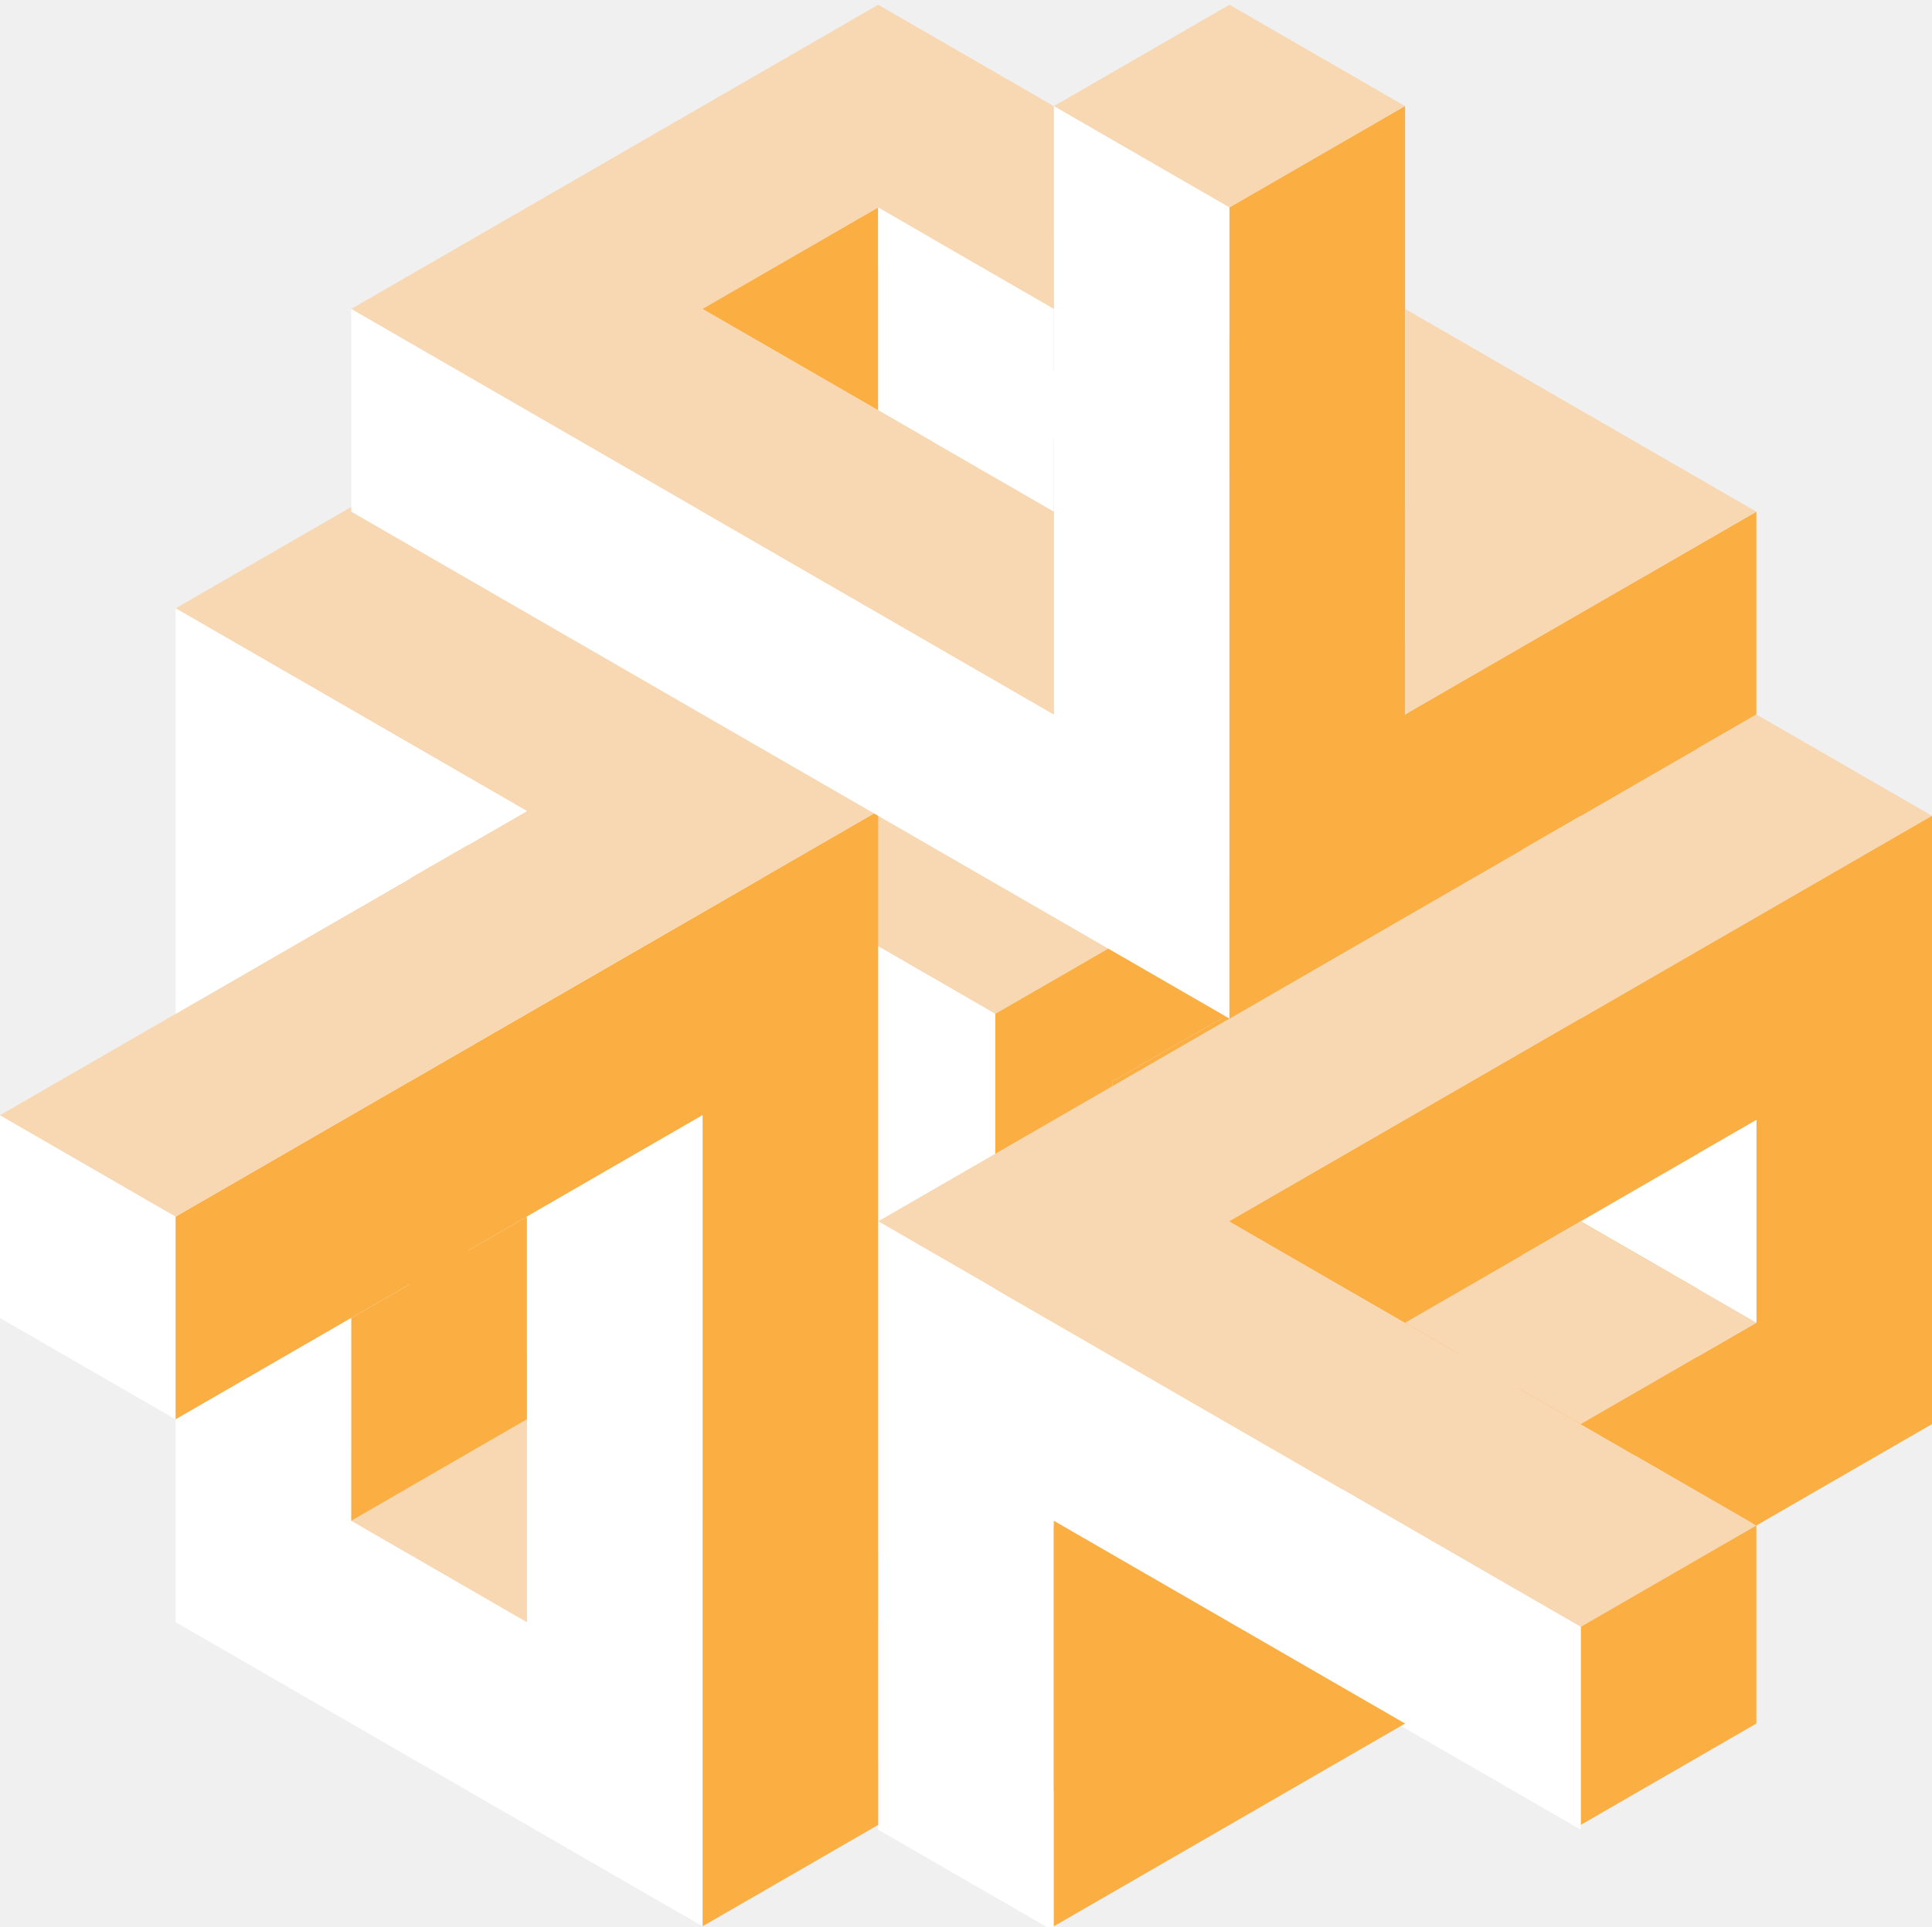
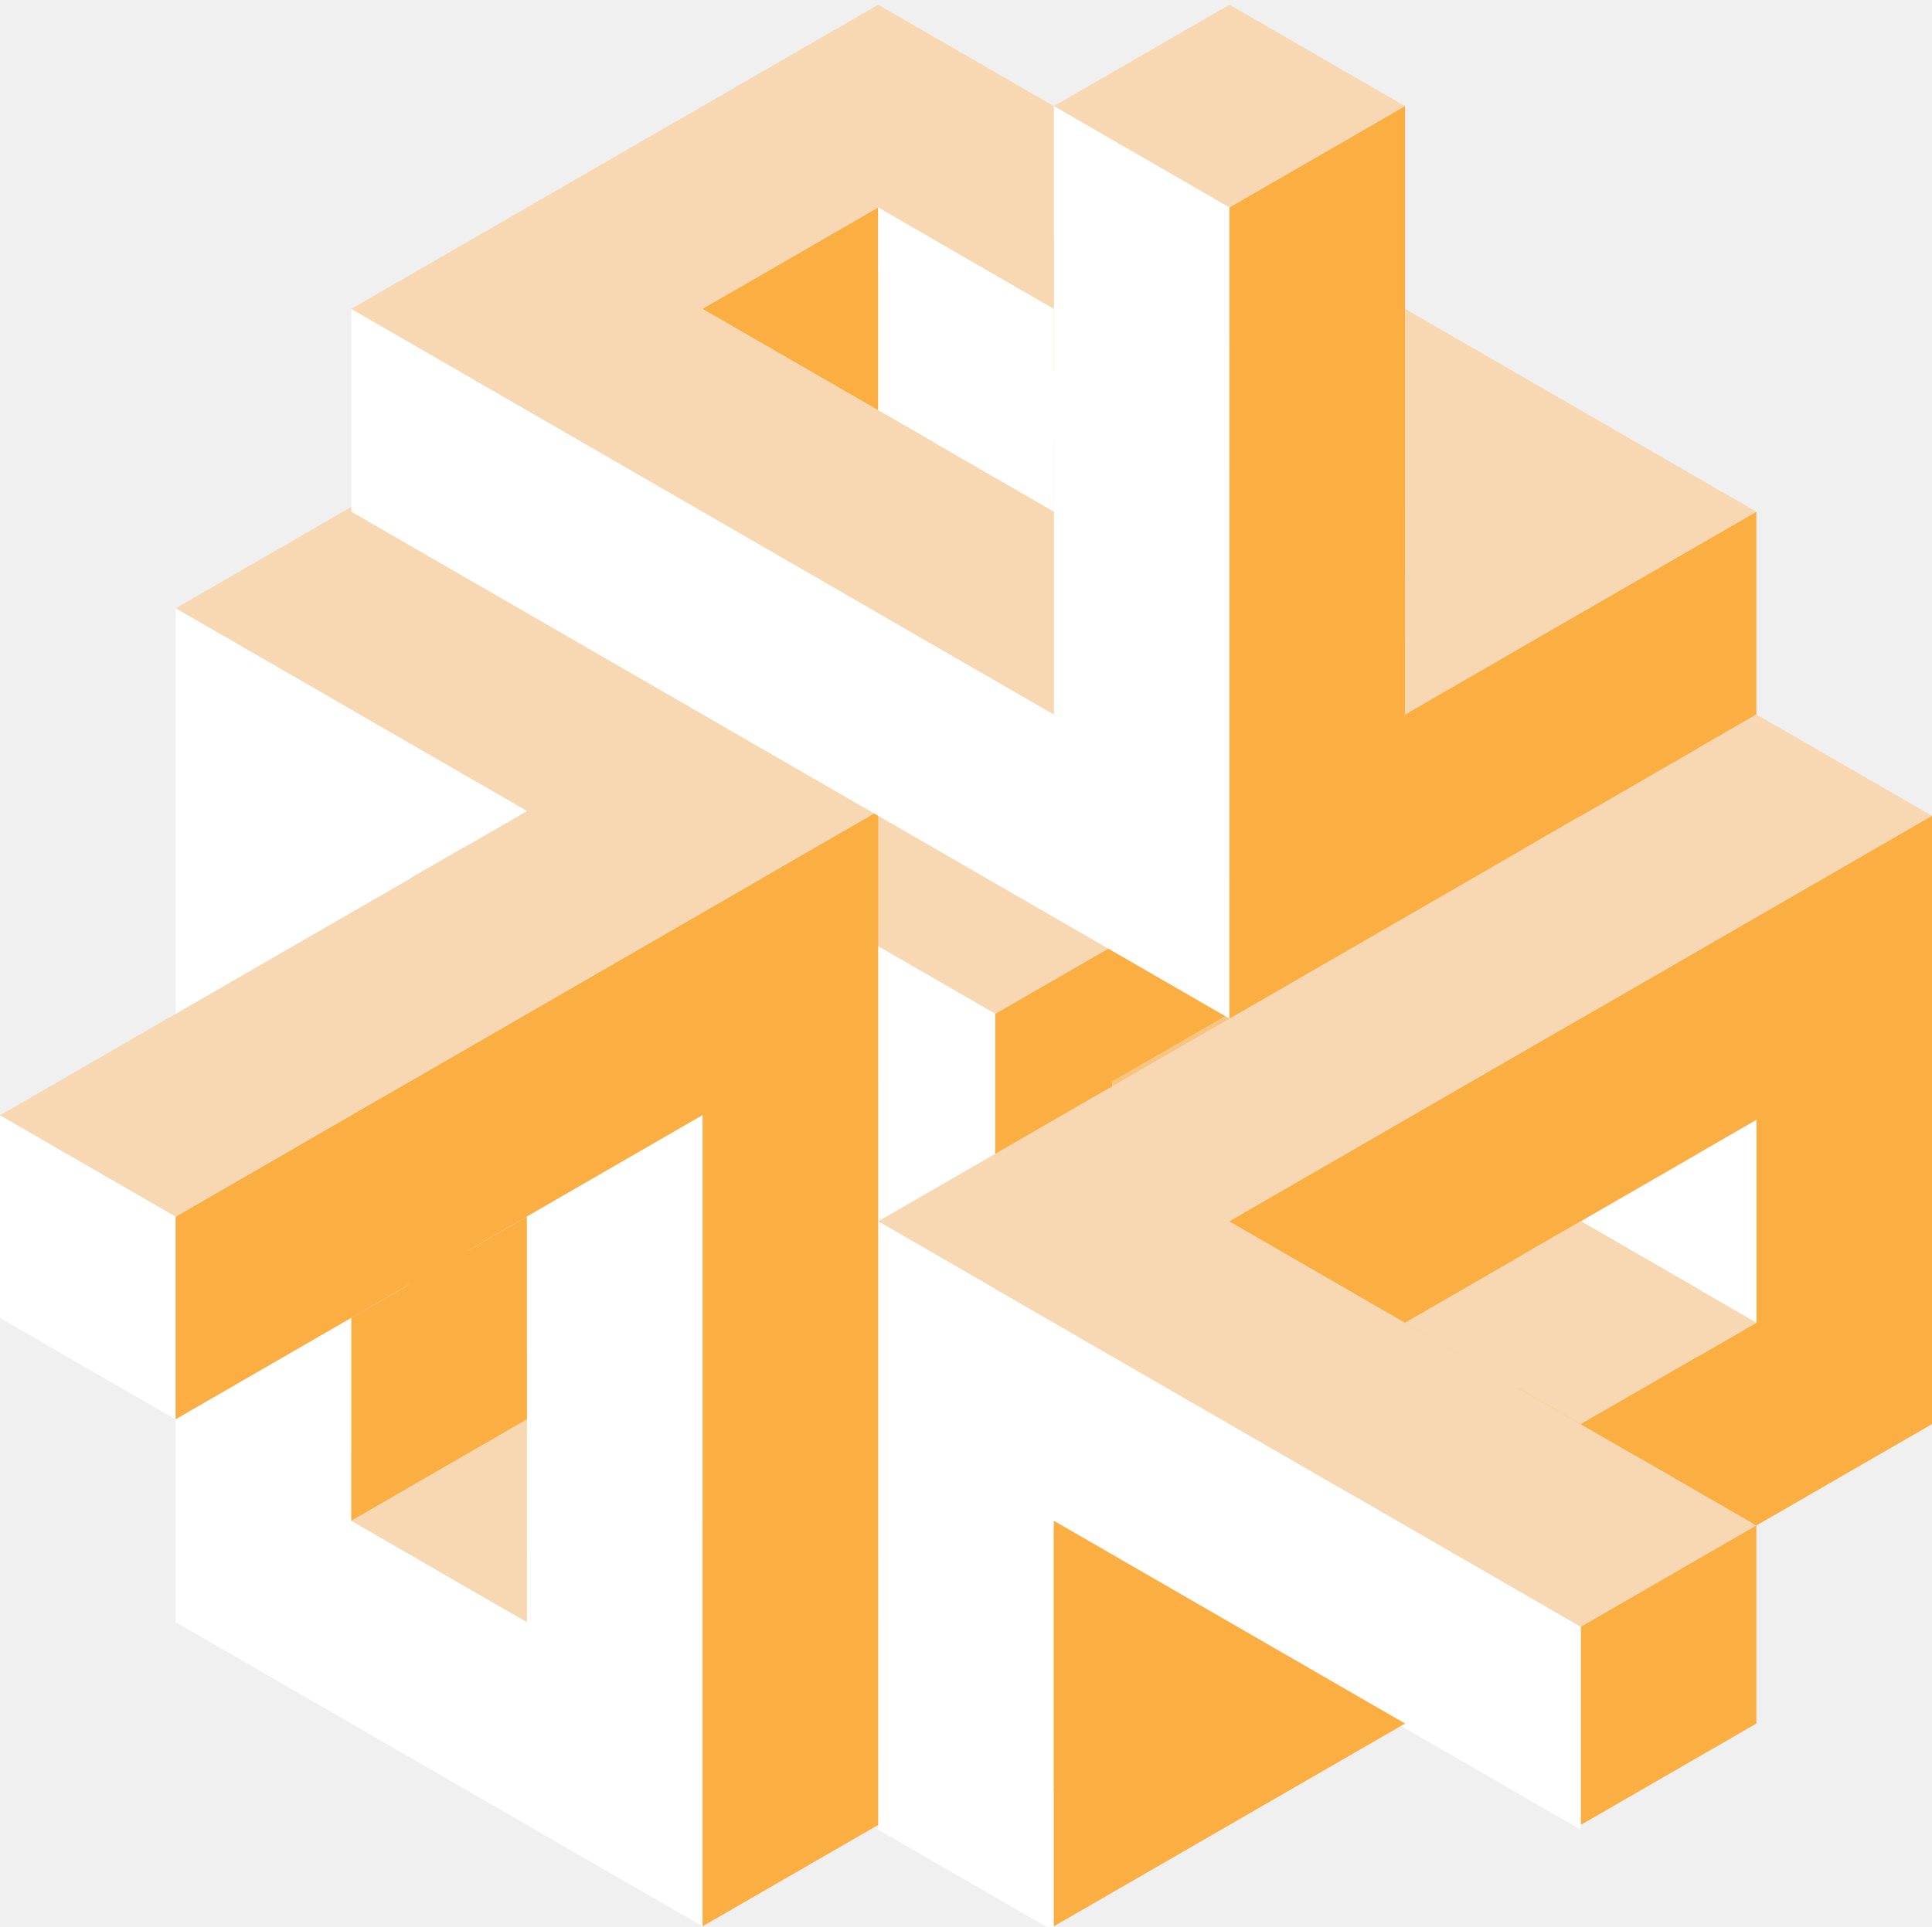
- <svg xmlns="http://www.w3.org/2000/svg" width="612" height="610.311">
+ <svg xmlns="http://www.w3.org/2000/svg" width="612" height="610.311" id="chris-glyph">
  <style>
        .chris-glyph--shadows {
            fill: #FBAE42;
        }

        .chris-glyph--midtones {
            fill: #F8D8B2;
        }
        
        .chris-glyph--highlights {
            fill: #FFF;
+         }
+         .chris-glyph--shadows-transparent {
+             fill: #FBAE42;
+             fill-opacity: .65;
+         }
+ 
+         .chris-glyph--midtones-transparent {
+             fill: #F8D8B2;
+             fill-opacity: .65;
+         }
+ 
+         .chris-glyph--highlights-transparent {
+             fill: #FFF;
+             fill-opacity: .65;
        }
    </style>
  <g id="chris-glyph--core">
    <path class="chris-glyph--midtones" d="M241.091 278.388l74.182 42.829 74.182-42.829-37.091-21.415-37.091 21.415-37.091-21.415-37.091 21.415M92.728 192.73l74.181-42.829L204 171.315l-37.091 21.415L204 214.145l-37.091 21.414-74.181-42.829M537.818 192.73l-74.182-42.829-37.091 21.414 37.091 21.415-37.091 21.415 37.091 21.414 74.182-42.829M241.091 107.072l74.182-42.829 74.182 42.829-37.091 21.415-37.091-21.415-37.091 21.415-37.091-21.415" />
    <path class="chris-glyph--shadows" d="M537.818 192.73v85.658l-37.091 21.414v-42.829l-37.091 21.415v-42.829l74.182-42.829" />
    <path class="chris-glyph--highlights" d="M426.545 171.315v21.415l18.546 10.707 18.545-10.707-37.091-21.415" />
    <path class="chris-glyph--shadows" d="M204 171.315v21.415l-18.545 10.707-18.546-10.707L204 171.315" />
    <path class="chris-glyph--highlights" d="M315.273 107.072v21.415l37.091 21.414v-21.414l-37.091-21.415" />
    <path class="chris-glyph--shadows" d="M315.273 107.072v21.415l-37.091 21.414v-21.414l37.091-21.415" />
    <path class="chris-glyph--highlights" d="M426.545 214.145v21.414l18.546 10.707v21.415l18.545 10.707v-42.829l-37.091-21.414M315.273 406.875v-85.658l-74.182-42.829v42.829l37.091 21.414v42.828l37.091 21.416M315.273 578.189l-74.182-42.828v-42.83l37.091 21.416v-42.83l37.091 21.414v85.658M92.728 192.73v85.658l37.091 21.414v-42.829l37.09 21.415v-42.829L92.728 192.73M166.909 492.531l-74.181-42.828v-85.658l37.091 21.414v42.83l37.09 21.414v42.828" />
    <path class="chris-glyph--shadows" d="M129.819 299.802l18.545-10.707v-21.414l-18.545-10.708v42.829" />
    <path class="chris-glyph--midtones" d="M241.091 492.531l18.546-10.707 18.545 10.707v21.416l-37.091-21.416" />
    <path class="chris-glyph--shadows" d="M129.819 428.289l18.545-10.707v-42.83l-18.545 10.707v42.83" />
    <path class="chris-glyph--midtones" d="M129.819 428.289l18.545-10.707 37.091 21.414-18.546 10.707-37.09-21.414" />
    <path class="chris-glyph--shadows" d="M166.909 278.388l18.546-10.707v-21.415L204 235.559v-21.414l-37.091 21.414v42.829M389.455 278.388l-74.182 42.829v85.658l37.091-21.416v-42.828l37.091-21.414v-42.829M315.273 578.189l74.182-42.828v-42.83l-37.091 21.416v-42.83l-37.091 21.414v85.658M537.818 364.045v85.658l-74.182 42.828v-42.828l37.091-21.414v-42.83l37.091-21.414" />
    <path class="chris-glyph--midtones" d="M389.455 492.531l-18.546-10.707-18.545 10.707v21.416l37.091-21.416" />
    <path class="chris-glyph--highlights" d="M500.727 299.802l-18.545-10.707v-21.414l18.545-10.708v42.829" />
    <path class="chris-glyph--midtones" d="M500.727 428.289l-18.545-10.707-37.091 21.414 18.545 10.707 37.091-21.414" />
    <path class="chris-glyph--highlights" d="M500.727 428.289l-18.545-10.707v-42.83l18.545 10.707v42.83" />
    <path class="chris-glyph--midtones" d="M352.364 471.117l-18.546-10.707-18.545 10.707-18.546-10.707-18.545 10.707 37.091 21.414 37.091-21.414" />
    <path class="chris-glyph--highlights" d="M241.091 107.072v42.829l18.546 10.707v-21.414l18.545 10.707v-21.414l-37.091-21.415" />
    <path class="chris-glyph--shadows" d="M389.455 107.072v42.829l-18.546 10.707v-21.414l-18.545 10.707v-21.414l37.091-21.415M259.637 139.194v21.414l18.545-10.707-18.545-10.707" />
    <path class="chris-glyph--highlights" d="M352.364 149.901l18.545-10.707v21.414l-18.545-10.707" />
    <path class="chris-glyph--midtones" d="M537.818 364.045l-37.091-21.414-18.545 10.707 18.545 10.707-18.545 10.707 18.545 10.707 37.091-21.414" />
    <path class="chris-glyph--highlights" d="M463.636 492.531l-37.091-21.414v-21.414l18.546 10.707v-21.414l18.545 10.707v42.828M500.727 364.045l-18.545-10.707v21.414l18.545-10.707" />
    <path class="chris-glyph--midtones" d="M445.091 438.996v21.414l-18.546-10.707 18.546-10.707" />
    <path class="chris-glyph--shadows" d="M166.909 492.531L204 471.117v-21.414l-18.545 10.707v-21.414l-18.546 10.707v42.828" />
    <path class="chris-glyph--midtones" d="M92.728 364.045l37.091-21.414 18.545 10.707-18.545 10.707 18.545 10.707-18.545 10.707-37.091-21.414M185.455 460.41L204 449.703l-18.545-10.707v21.414" />
    <path class="chris-glyph--shadows" d="M148.364 374.752l-18.545-10.707 18.545-10.707v21.414" />
-     <path class="chris-glyph--midtones" d="M259.637 139.194L204 171.315v21.415l-18.545 10.707L204 214.145v21.414l-18.545 10.707 55.636 32.122 37.091-21.415 37.091 21.415 37.091-21.415 37.091 21.415 55.636-32.122-18.546-10.707v-21.414l18.546-10.708-18.546-10.707v-21.415l-55.636-32.121-18.545 10.707-37.091-21.414-37.091 21.414-18.545-10.707" />
-     <path class="chris-glyph--highlights" d="M185.455 460.41l55.636 32.121 18.546-10.707 18.545 10.707v-21.414l18.545-10.707 18.546 10.707v-64.242l-37.091-21.416v-42.828l-37.091-21.414v-42.829l-55.636-32.122v21.415l-18.546 10.707-18.545-10.707v21.414l-18.545 10.707v64.243l18.545 10.707v42.83l37.091 21.414v21.414" />
-     <path class="chris-glyph--shadows" d="M500.727 364.045v-64.243l-18.545-10.707v-21.414l-18.546 10.707-18.545-10.707v-21.415l-55.636 32.122v42.829l-37.091 21.414v42.828l-37.091 21.416v64.242l18.545-10.707 18.546 10.707v21.414l18.545-10.707 18.546 10.707 55.636-32.121v-21.414l37.091-21.414v-42.83l18.545-10.707" />
+     <path class="chris-glyph--midtones-transparent" d="M259.637 139.194L204 171.315v21.415l-18.545 10.707L204 214.145v21.414l-18.545 10.707 55.636 32.122 37.091-21.415 37.091 21.415 37.091-21.415 37.091 21.415 55.636-32.122-18.546-10.707v-21.414l18.546-10.708-18.546-10.707v-21.415l-55.636-32.121-18.545 10.707-37.091-21.414-37.091 21.414-18.545-10.707" />
+     <path class="chris-glyph--highlights-transparent" d="M185.455 460.41l55.636 32.121 18.546-10.707 18.545 10.707v-21.414l18.545-10.707 18.546 10.707v-64.242l-37.091-21.416v-42.828l-37.091-21.414v-42.829l-55.636-32.122v21.415l-18.546 10.707-18.545-10.707v21.414l-18.545 10.707v64.243l18.545 10.707v42.83l37.091 21.414v21.414" />
+     <path class="chris-glyph--shadows-transparent" d="M500.727 364.045v-64.243l-18.545-10.707v-21.414l-18.546 10.707-18.545-10.707v-21.415l-55.636 32.122v42.829l-37.091 21.414v42.828l-37.091 21.416v64.242l18.545-10.707 18.546 10.707v21.414l18.545-10.707 18.546 10.707 55.636-32.121v-21.414l37.091-21.414v-42.83l18.545-10.707" />
  </g>
  <g id="chris-glyph--right">
    <path class="chris-glyph--shadows" d="M556.364 481.824v64.244l-55.637 32.121v-64.242l55.637-32.123" />
    <path class="chris-glyph--midtones" d="M500.727 515.447L278.182 386.959l278.182-160.607L612 258.473 389.455 386.959l166.909 96.365-55.637 32.123" />
    <path class="chris-glyph--highlights" d="M500.727 515.447L278.182 386.959v192.73l55.636 32.122V483.324l166.909 96.365v-64.242" />
    <path class="chris-glyph--shadows" d="M445.091 419.082l-55.636-32.123L612 258.473v192.73l-55.636 32.121-55.637-32.121 55.637-32.121v-64.244l-111.273 64.244" />
    <path class="chris-glyph--highlights" d="M556.364 419.082l-55.637-32.123 55.637-32.121v64.244" />
    <path class="chris-glyph--midtones" d="M556.364 419.082l-55.637 32.121-55.636-32.121 55.636-32.123 55.637 32.123" />
    <path class="chris-glyph--shadows" d="M445.091 546.068l-111.273 64.243V481.824l111.273 64.244" />
  </g>
  <g id="chris-glyph--left">
    <path class="chris-glyph--highlights" d="M55.637 449.703L0 417.582v-64.244l55.637 32.121v64.244" />
    <path class="chris-glyph--shadows" d="M55.637 385.459l222.545-128.486v321.216l-55.636 32.122V353.338L55.637 449.703v-64.244" />
    <path class="chris-glyph--midtones" d="M55.637 385.459l222.545-128.486-166.909-96.365-55.636 32.122 111.272 64.243L0 353.338l55.637 32.121" />
    <path class="chris-glyph--highlights" d="M166.909 385.459l55.637-32.121v256.973L55.637 513.947v-64.244l55.636-32.121v64.242l55.636 32.123V385.459" />
    <path class="chris-glyph--midtones" d="M111.273 481.824l55.636-32.121v64.244l-55.636-32.123" />
    <path class="chris-glyph--shadows" d="M111.273 481.824v-64.242l55.636-32.123v64.244l-55.636 32.121" />
    <path class="chris-glyph--highlights" d="M55.637 321.217V192.73l111.272 64.243-111.272 64.244" />
  </g>
  <g id="chris-glyph--top">
    <path class="chris-glyph--midtones" d="M333.818 33.622L389.455 1.5l55.636 32.122-55.636 32.121-55.637-32.121" />
    <path class="chris-glyph--highlights" d="M389.455 65.743v256.974L111.273 162.108V97.865l222.545 128.487V33.622l55.637 32.121" />
    <path class="chris-glyph--shadows" d="M389.455 65.743v256.974l166.909-96.365v-64.244l-111.273 64.244V33.622l-55.636 32.121" />
    <path class="chris-glyph--midtones" d="M333.818 162.108v64.244L111.273 97.865 278.182 1.5l55.636 32.122v64.243l-55.636-32.122-55.636 32.122 111.272 64.243" />
    <path class="chris-glyph--shadows" d="M278.182 65.743v64.244l-55.636-32.122 55.636-32.122" />
    <path class="chris-glyph--highlights" d="M278.182 65.743l55.636 32.122v64.243l-55.636-32.121V65.743" />
    <path class="chris-glyph--midtones" d="M445.091 97.865l111.273 64.243-111.273 64.244V97.865" />
  </g>
</svg>
